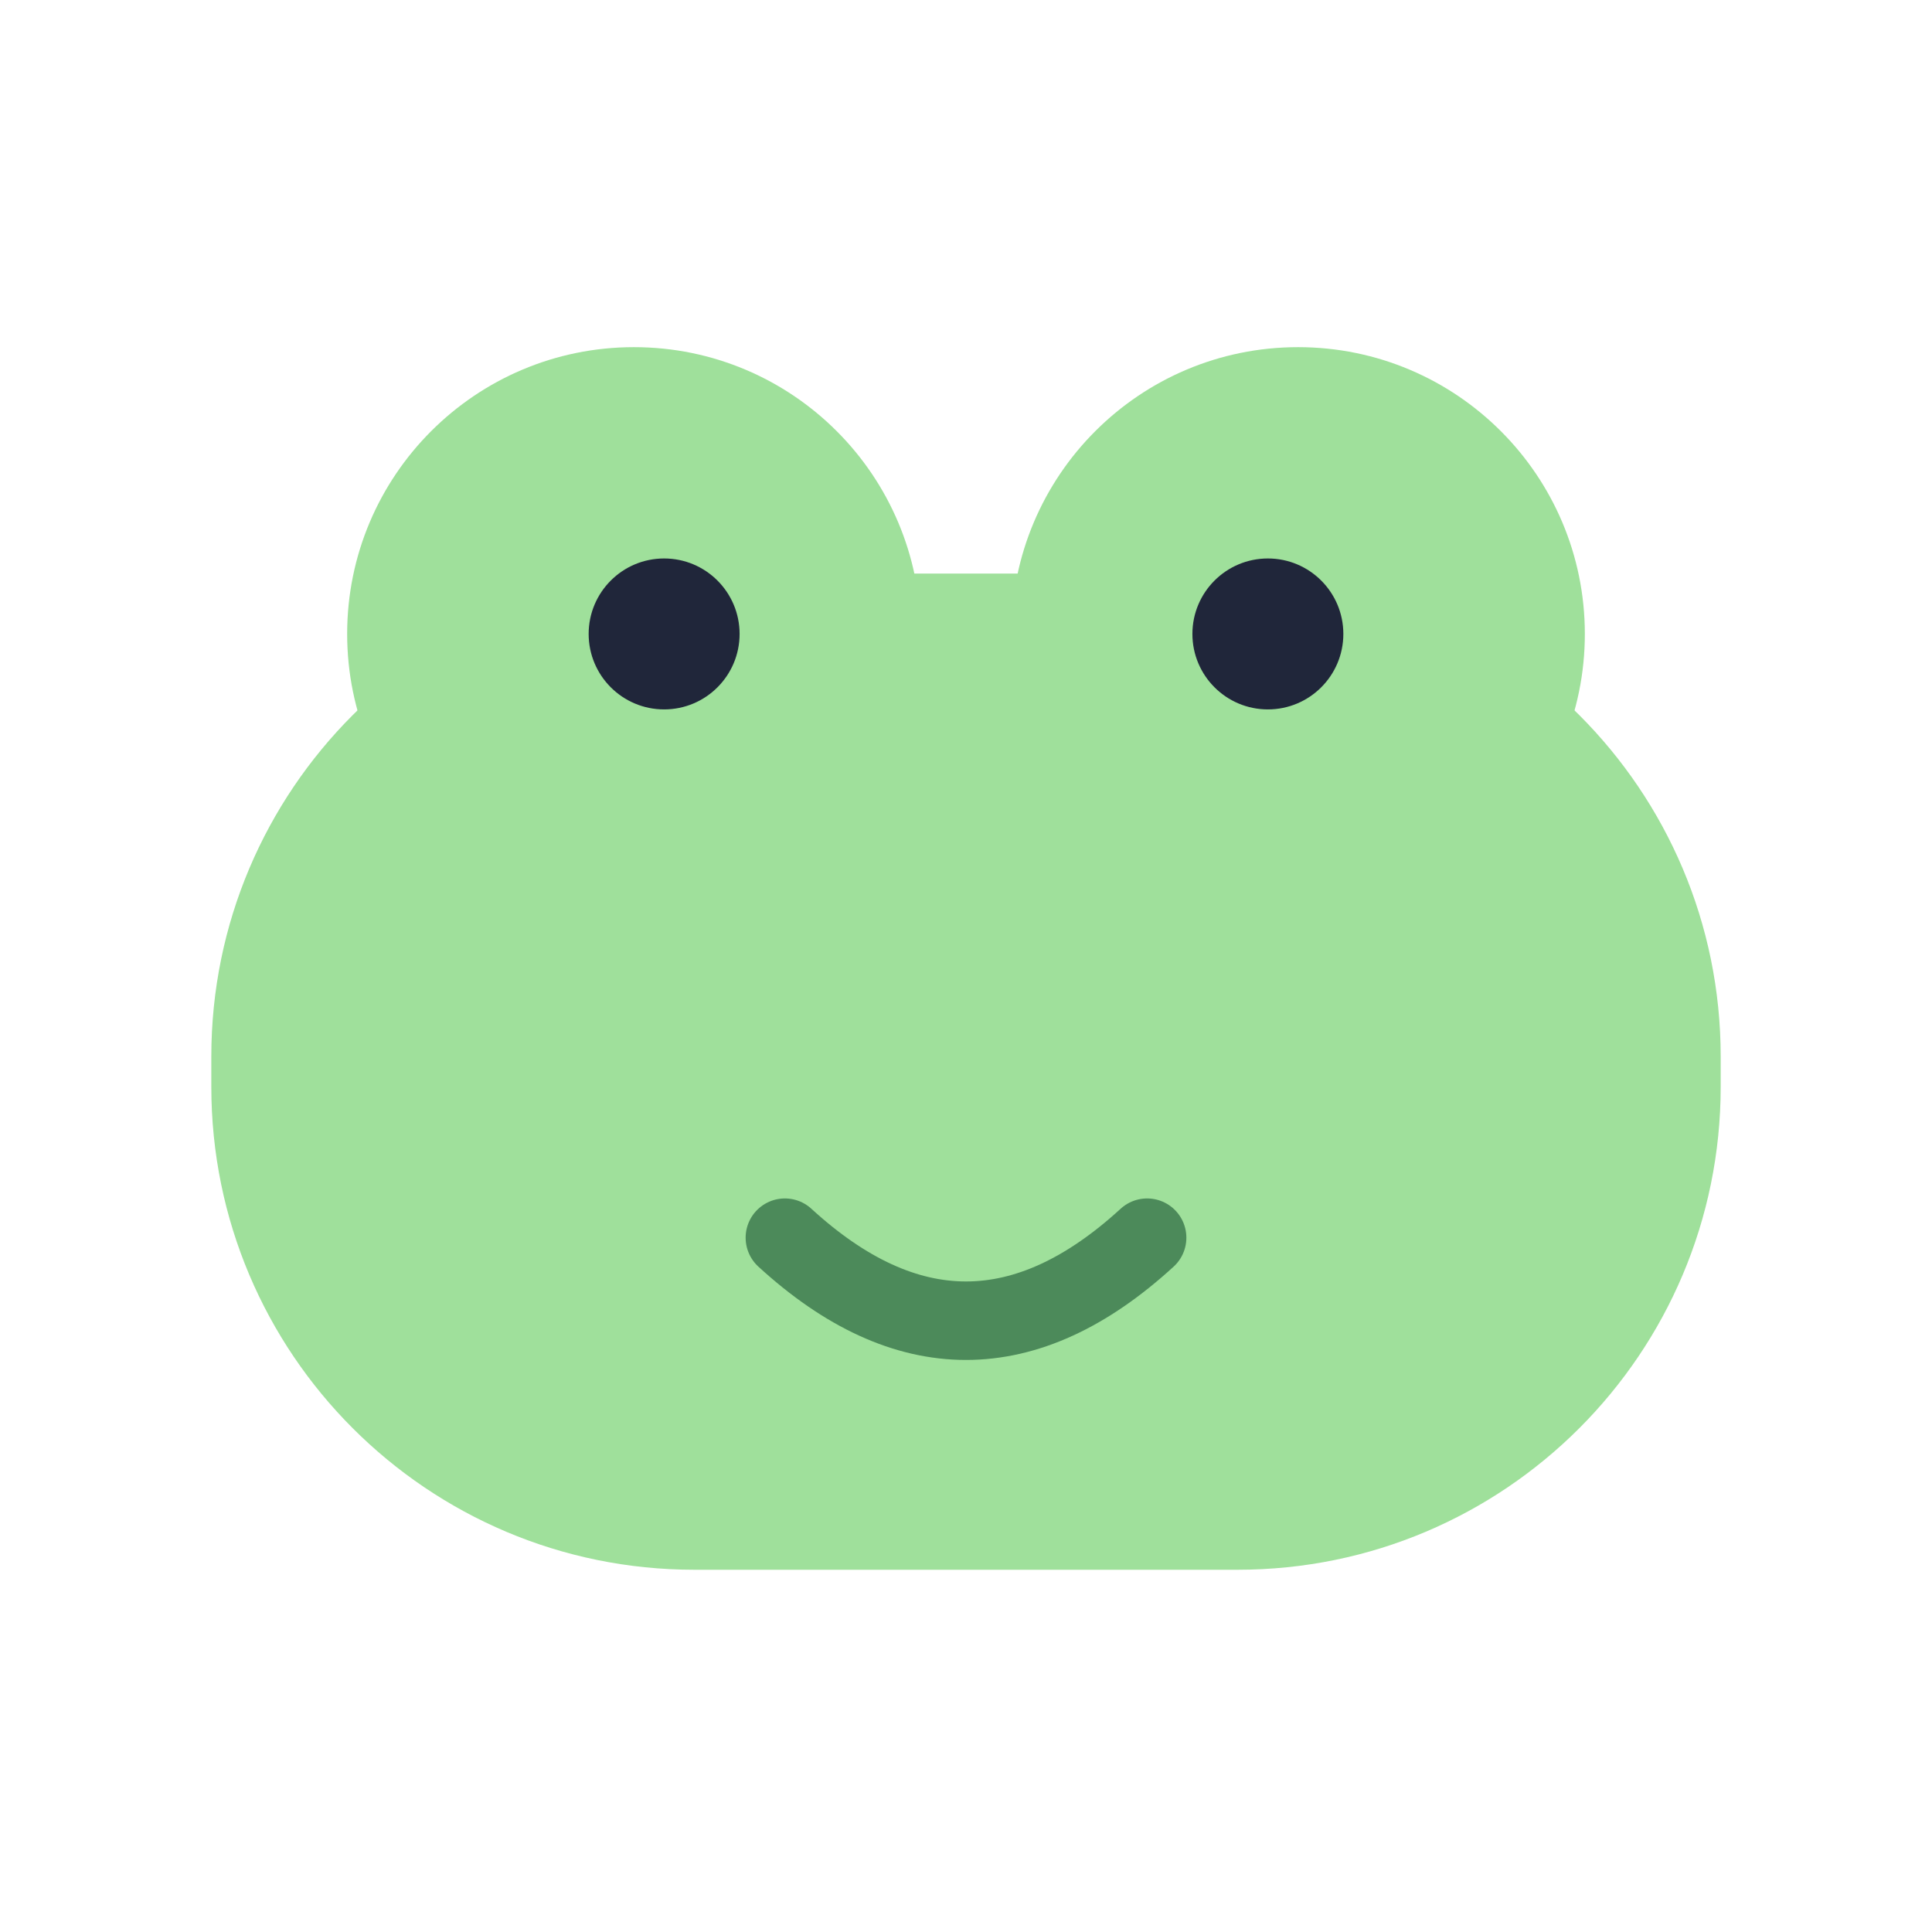
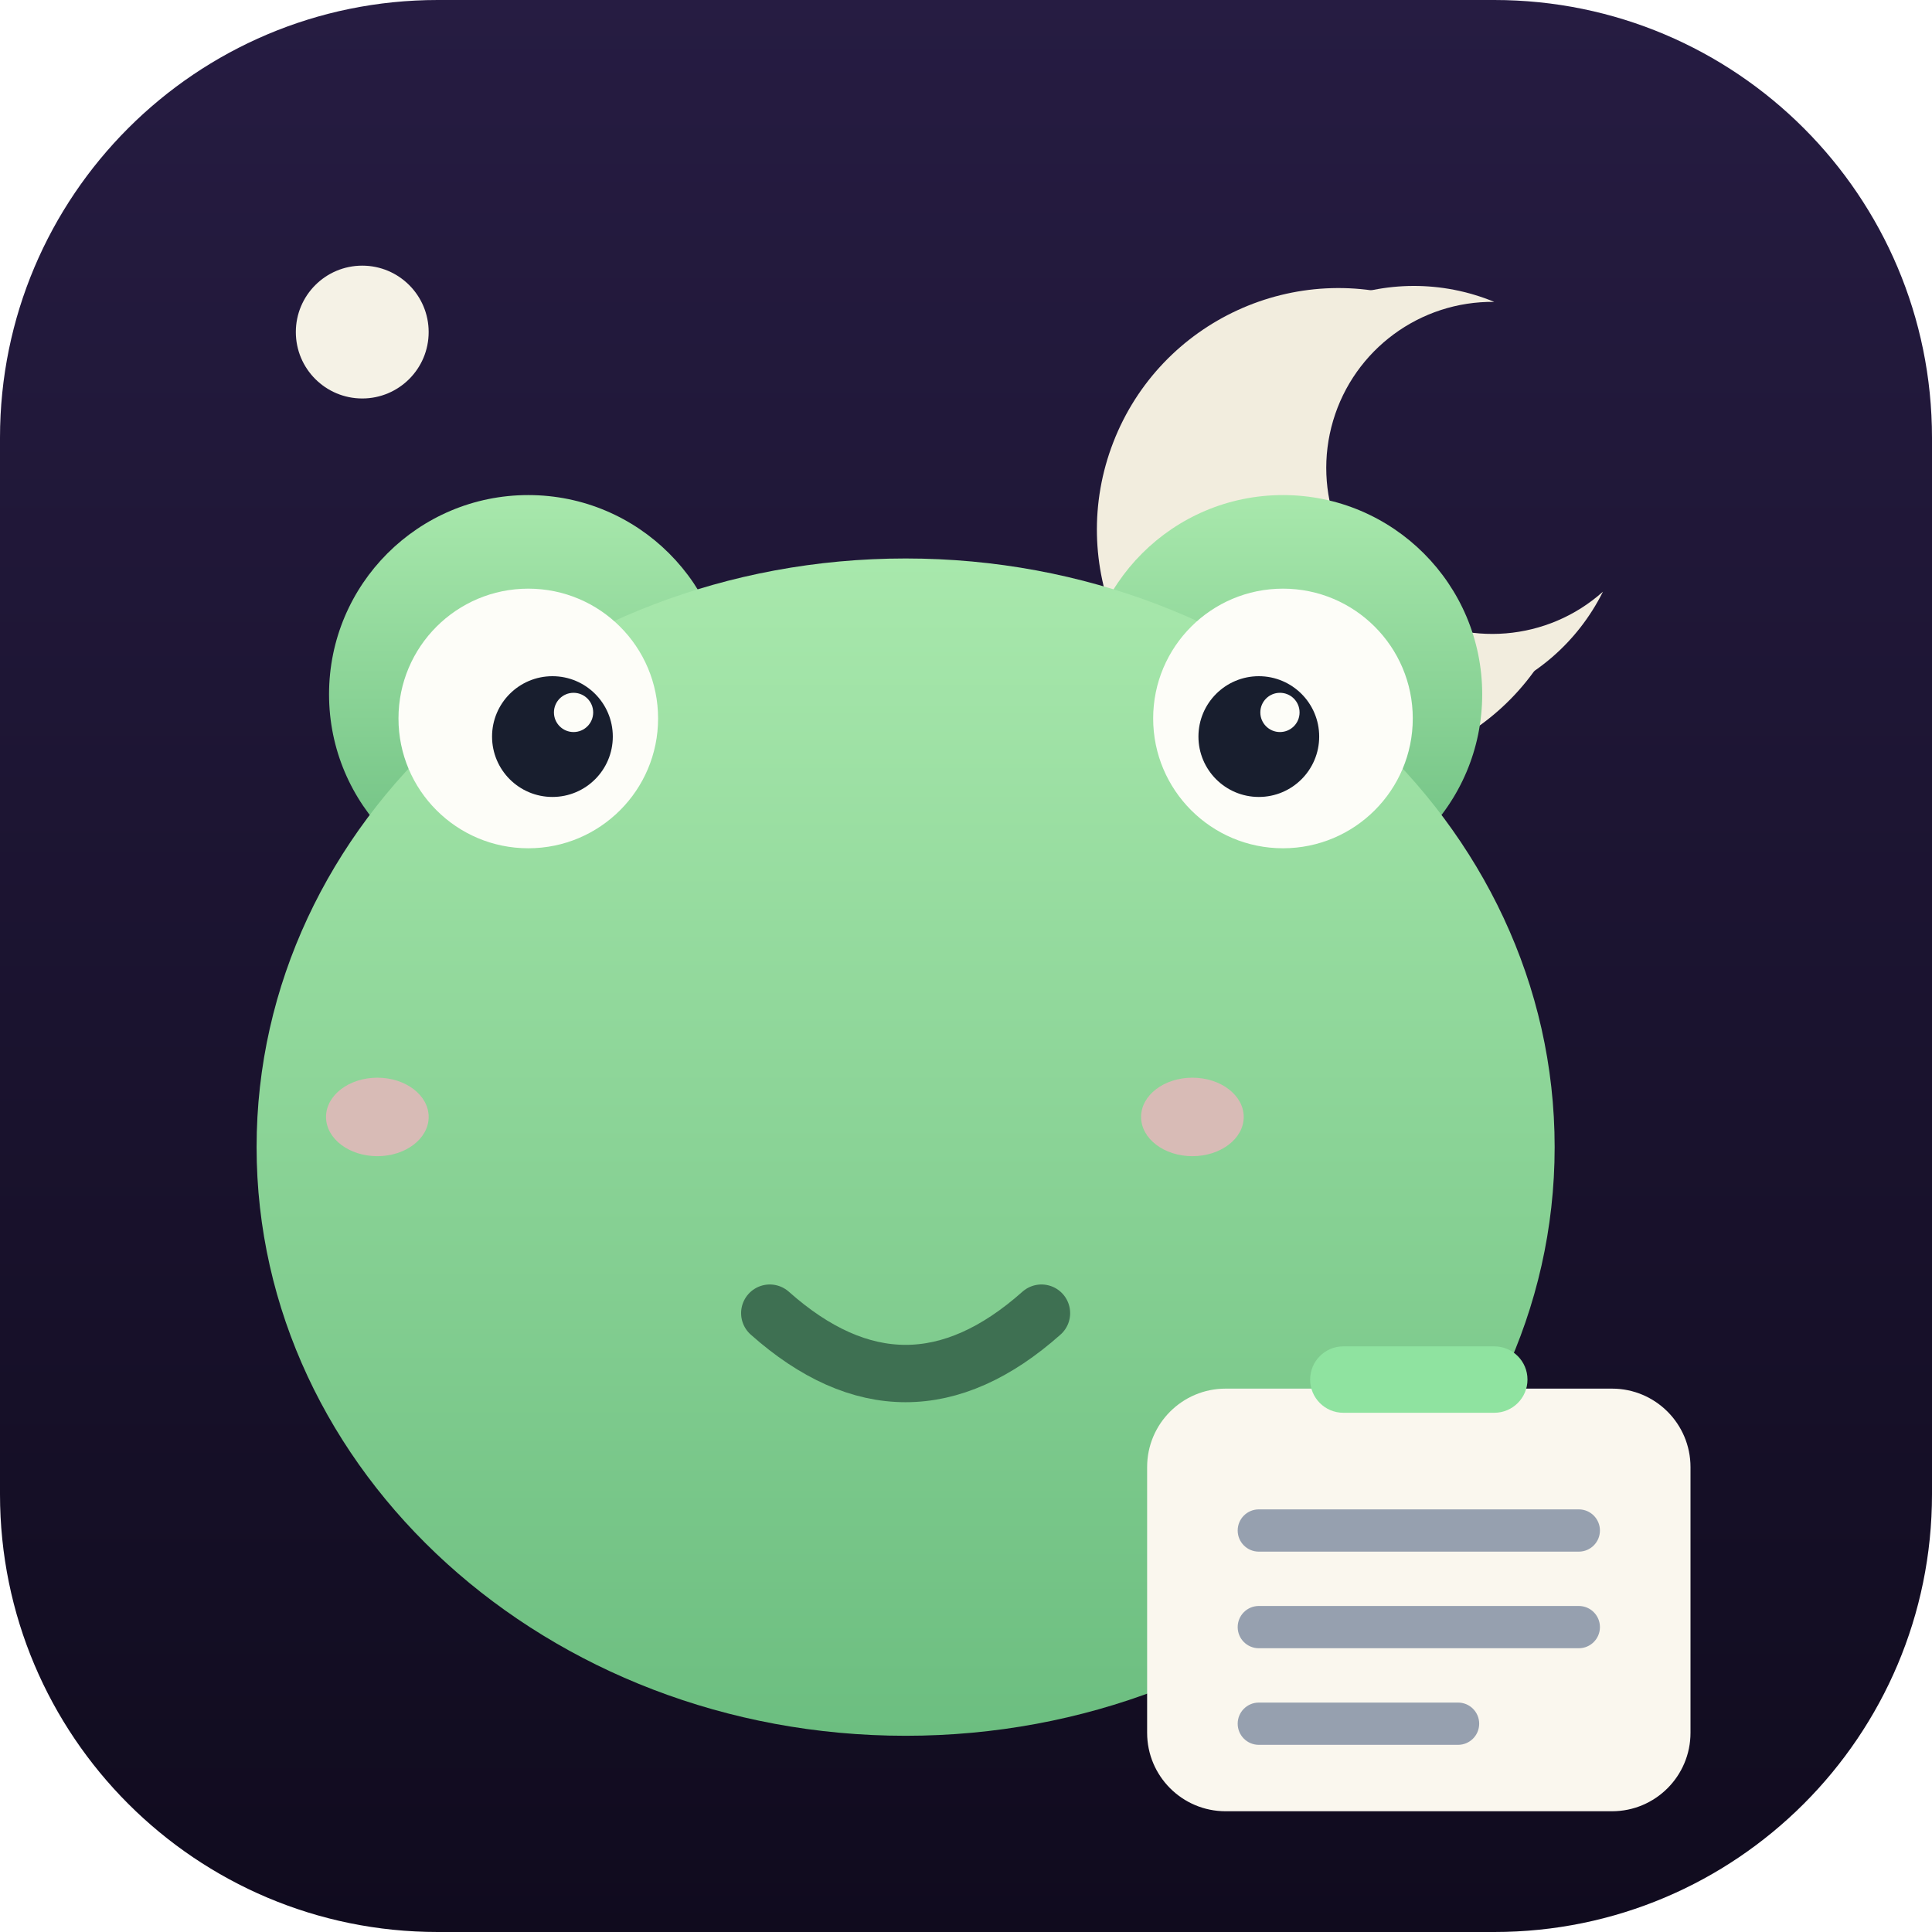
<svg xmlns="http://www.w3.org/2000/svg" viewBox="0 0 64 64">
-   <circle cx="21" cy="21" r="9.5" fill="#9fe09b" />
-   <circle cx="43" cy="21" r="9.5" fill="#9fe09b" />
-   <rect x="7" y="19" width="50" height="33" rx="16" fill="#9fe09b" />
-   <circle cx="22" cy="21" r="2.5" fill="#20263a" />
-   <circle cx="42" cy="21" r="2.5" fill="#20263a" />
-   <path d="M26 41 q6 5.5 12 0" stroke="#4c8a5a" stroke-width="2.6" fill="none" stroke-linecap="round" />
+   <defs>
+     <linearGradient id="bg" x1="0" y1="0" x2="0" y2="1">
+       <stop offset="0" stop-color="#261c42" />
+       <stop offset="1" stop-color="#100b1e" />
+     </linearGradient>
+     <linearGradient id="frog" x1="0" y1="0" x2="0" y2="1">
+       <stop offset="0" stop-color="#a8e8ac" />
+       <stop offset="1" stop-color="#6cbe80" />
+     </linearGradient>
+   </defs>
+   <rect width="64" height="64" rx="14.5" fill="url(#bg)" />
+   <path d="M49 8a6.4 6.4 0 1 0 4.6 10.9A8 8 0 1 1 49 8z" fill="#f2edde" transform="translate(-2 2)" />
+   <path d="M49.5 10a5.5 5.5 0 1 0 3.6 9.6A7 7 0 1 1 49.5 10z" fill="#f2edde" />
+   <circle cx="12" cy="11" r="2.2" fill="#f5f2e6" />
+   <circle cx="20.5" cy="19.5" r="1.3" fill="#f5f2e6" />
+   <circle cx="17.5" cy="23" r="6.6" fill="url(#frog)" />
+   <circle cx="42.5" cy="23" r="6.6" fill="url(#frog)" />
+   <ellipse cx="30" cy="38" rx="21.5" ry="19.5" fill="url(#frog)" />
+   <circle cx="17.5" cy="23.8" r="4.3" fill="#fdfdf8" />
+   <circle cx="42.5" cy="23.8" r="4.3" fill="#fdfdf8" />
+   <circle cx="18.3" cy="24.4" r="2" fill="#181e2e" />
+   <circle cx="41.7" cy="24.4" r="2" fill="#181e2e" />
+   <circle cx="19" cy="23.6" r="0.65" fill="#fdfdf8" />
+   <circle cx="42.4" cy="23.6" r="0.65" fill="#fdfdf8" />
+   <ellipse cx="12.5" cy="37" rx="1.7" ry="1.3" fill="#f2b3c0" opacity="0.75" />
+   <ellipse cx="39.5" cy="37" rx="1.7" ry="1.3" fill="#f2b3c0" opacity="0.75" />
+   <path d="M25.5 43.5 q4.5 4 9 0" stroke="#3e7052" stroke-width="1.9" fill="none" stroke-linecap="round" />
+   <g transform="translate(38 44)">
+     <rect x="0" y="2" width="18" height="14" rx="2.6" fill="#faf7ee" />
+     <rect x="5.4" y="0.6" width="7.2" height="2.2" rx="1.1" fill="#8fe3a0" />
+     <rect x="3" y="6" width="12" height="1.4" rx="0.7" fill="#96a0af" />
+     <rect x="3" y="9.2" width="12" height="1.4" rx="0.7" fill="#96a0af" />
+     <rect x="3" y="12.4" width="8" height="1.4" rx="0.7" fill="#96a0af" />
+   </g>
</svg>
